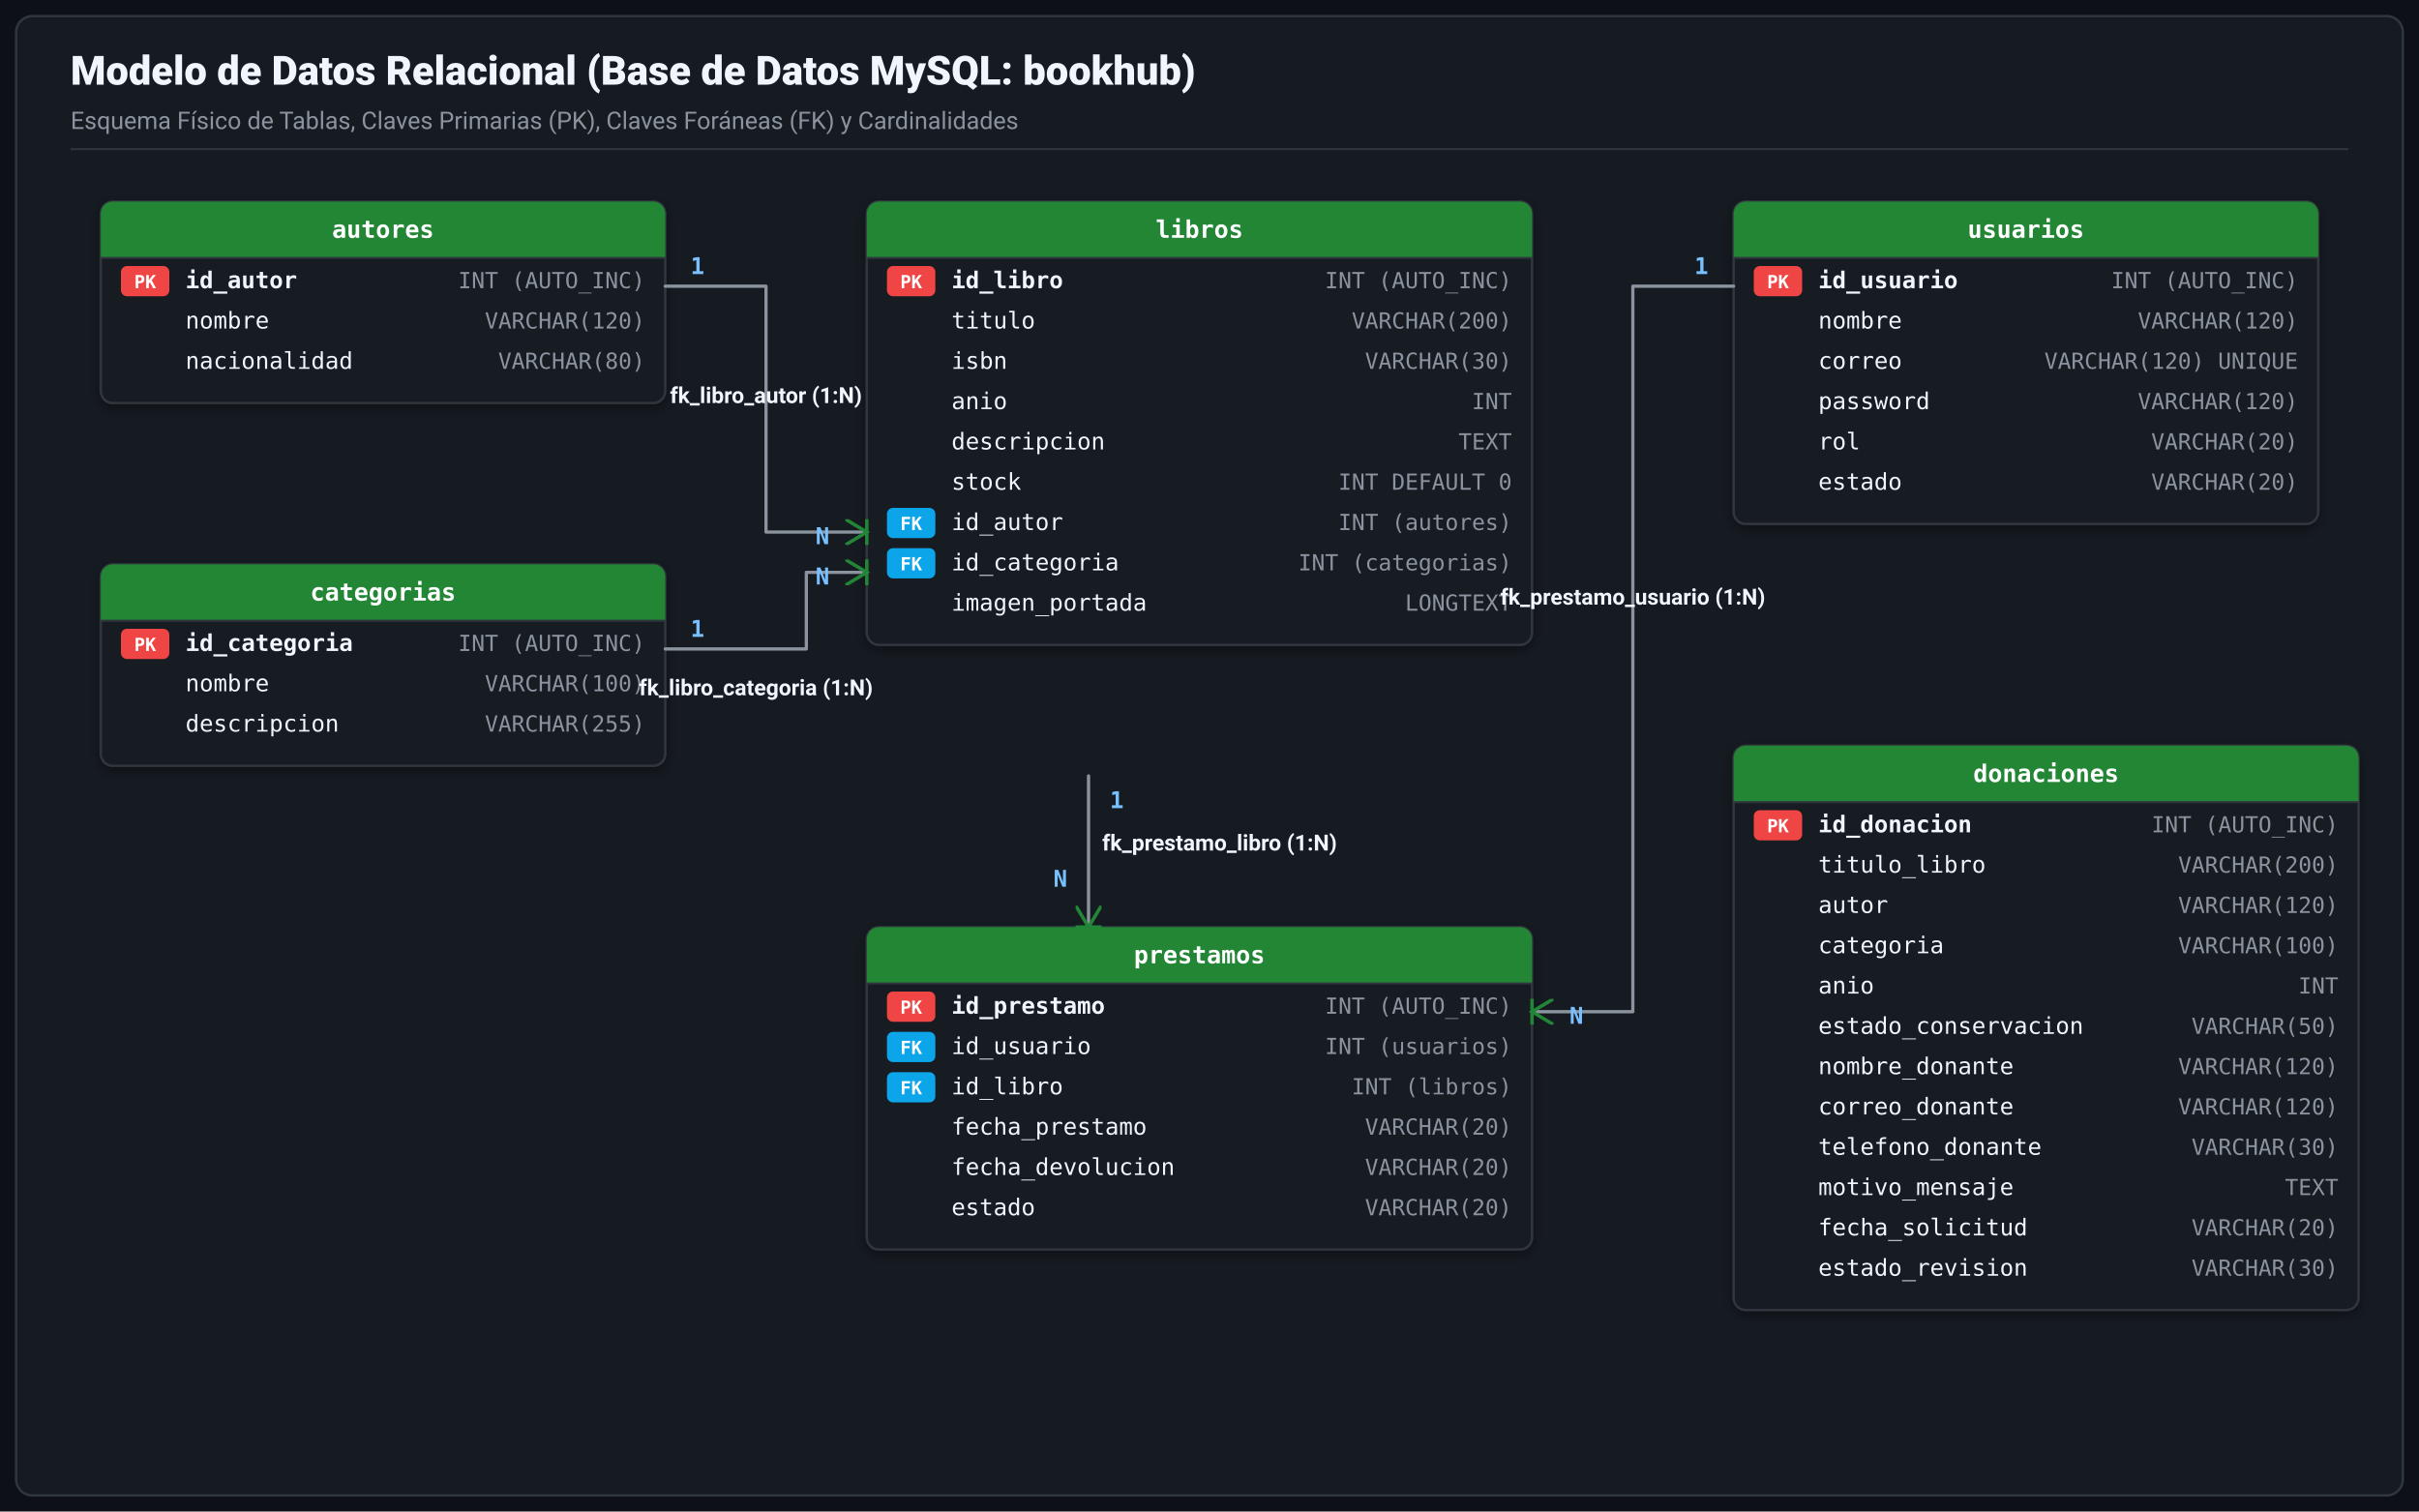
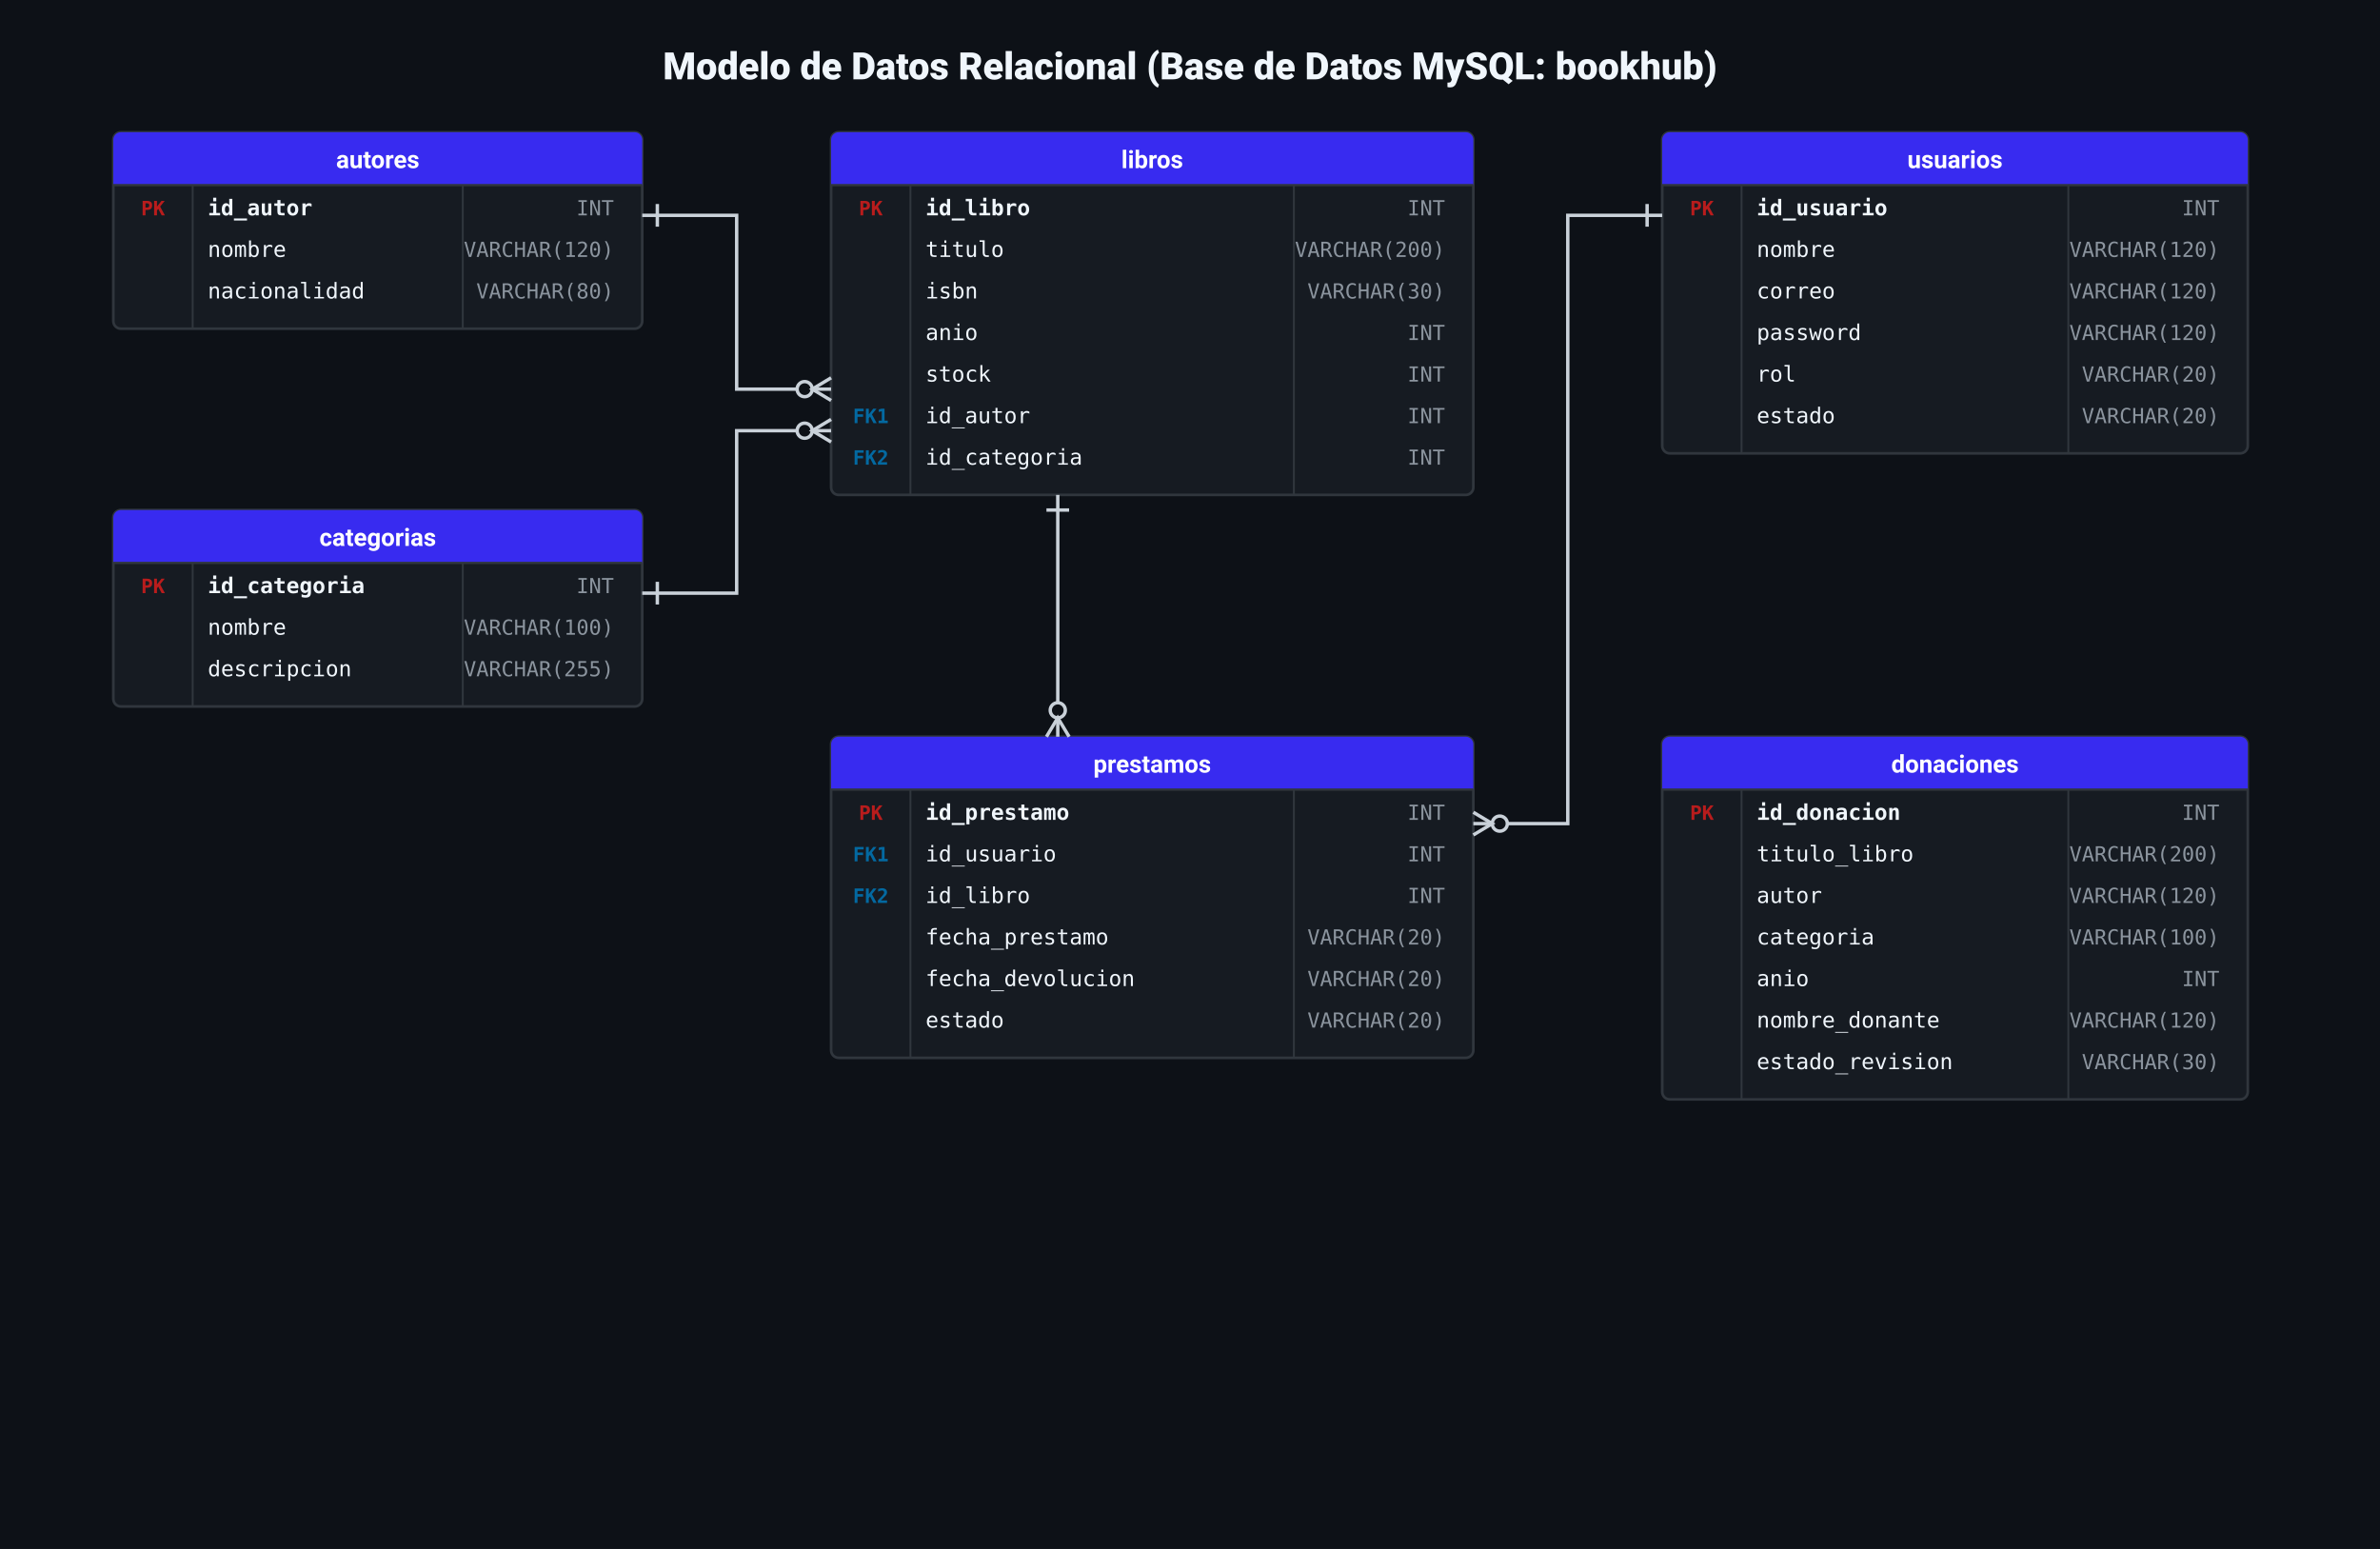
- <svg xmlns="http://www.w3.org/2000/svg" viewBox="0 0 1200 750" width="1200" height="750">
-   <defs>
-     <filter id="dropShadow" x="-5%" y="-5%" width="112%" height="115%">
-       <feDropShadow dx="0" dy="2" stdDeviation="3" flood-color="#000000" flood-opacity="0.4" />
-     </filter>
-     <marker id="crow" viewBox="0 0 12 12" refX="10" refY="6" markerWidth="8" markerHeight="8" orient="auto">
-       <path d="M 0 0 L 10 6 L 0 12 M 10 0 L 10 12" fill="none" stroke="#238636" stroke-width="1.6" />
-     </marker>
-   </defs>
-   <rect width="1200" height="750" fill="#0d1117" />
-   <rect x="8" y="8" width="1184" height="734" rx="8" fill="#161b22" stroke="#30363d" stroke-width="1.2" />
-   <text x="35" y="42" fill="#f0f6fc" font-size="20" font-weight="800" font-family="'Segoe UI', Roboto, sans-serif">Modelo de Datos Relacional (Base de Datos MySQL: bookhub)</text>
-   <text x="35" y="64" fill="#8b949e" font-size="12" font-family="'Segoe UI', Roboto, sans-serif">Esquema Físico de Tablas, Claves Primarias (PK), Claves Foráneas (FK) y Cardinalidades</text>
-   <line x1="35" y1="74" x2="1165" y2="74" stroke="#30363d" stroke-width="1" />
-   <g transform="translate(50, 100)" filter="url(#dropShadow)">
-     <rect width="280" height="100" rx="6" fill="#161b22" stroke="#30363d" stroke-width="1.2" />
-     <path d="M 0 6 C 0 2.7 2.7 0 6 0 L 274 0 C 277.3 0 280 2.7 280 6 L 280 28 L 0 28 Z" fill="#238636" />
-     <text x="140" y="18" fill="#ffffff" font-size="12" font-weight="700" font-family="'Consolas', monospace" text-anchor="middle">autores</text>
-     <line x1="0" y1="28" x2="280" y2="28" stroke="#30363d" stroke-width="1" />
-     <g transform="translate(10, 42)">
-       <g transform="translate(0, 0)">
-         <rect x="0" y="-10" width="24" height="15" rx="3" fill="#ef4444" />
-         <text x="12" y="1" fill="#ffffff" font-size="9" font-weight="800" font-family="'Consolas', monospace" text-anchor="middle">PK</text>
-         <text x="32" y="1" fill="#f0f6fc" font-size="11.5" font-weight="700" font-family="'Consolas', monospace">id_autor</text>
-         <text x="260" y="1" fill="#8b949e" font-size="11" font-family="'Consolas', monospace" text-anchor="end">INT (AUTO_INC)</text>
-       </g>
-       <g transform="translate(0, 20)">
-         <text x="32" y="1" fill="#f0f6fc" font-size="11.5" font-weight="500" font-family="'Consolas', monospace">nombre</text>
-         <text x="260" y="1" fill="#8b949e" font-size="11" font-family="'Consolas', monospace" text-anchor="end">VARCHAR(120)</text>
-       </g>
-       <g transform="translate(0, 40)">
-         <text x="32" y="1" fill="#f0f6fc" font-size="11.5" font-weight="500" font-family="'Consolas', monospace">nacionalidad</text>
-         <text x="260" y="1" fill="#8b949e" font-size="11" font-family="'Consolas', monospace" text-anchor="end">VARCHAR(80)</text>
-       </g>
+ <svg xmlns="http://www.w3.org/2000/svg" viewBox="0 0 1260 820" width="1260" height="820">
+   <rect width="1260" height="820" fill="#0d1117" />
+   <text x="630" y="42" fill="#f0f6fc" font-size="20" font-weight="800" font-family="'Segoe UI', Roboto, sans-serif" text-anchor="middle">Modelo de Datos Relacional (Base de Datos MySQL: bookhub)</text>
+   <g transform="translate(60, 70)">
+     <rect width="280" height="104" rx="4" fill="#161b22" stroke="#30363d" stroke-width="1.4" />
+     <path d="M 0 4 C 0 1.8 1.8 0 4 0 L 276 0 C 278.2 0 280 1.8 280 4 L 280 28 L 0 28 Z" fill="#382bf0" />
+     <text x="140" y="19" fill="#ffffff" font-size="13" font-weight="700" font-family="'Segoe UI', Roboto, sans-serif" text-anchor="middle">autores</text>
+     <line x1="0" y1="28" x2="280" y2="28" stroke="#30363d" stroke-width="1.2" />
+     <line x1="42" y1="28" x2="42" y2="104" stroke="#30363d" stroke-width="1" />
+     <line x1="185" y1="28" x2="185" y2="104" stroke="#30363d" stroke-width="1" />
+     <g transform="translate(0, 44)">
+       <text x="21" y="0" fill="#b91c1c" font-size="10.5" font-weight="700" font-family="'Consolas', monospace" text-anchor="middle">PK</text>
+       <text x="50" y="0" fill="#f0f6fc" font-size="11.5" font-weight="700" font-family="'Consolas', monospace">id_autor</text>
+       <text x="265" y="0" fill="#8b949e" font-size="11" font-family="'Consolas', monospace" text-anchor="end">INT</text>
+       <text x="21" y="22" fill="#8b949e" font-size="10.5" font-weight="700" font-family="'Consolas', monospace" text-anchor="middle" />
+       <text x="50" y="22" fill="#f0f6fc" font-size="11.5" font-weight="500" font-family="'Consolas', monospace">nombre</text>
+       <text x="265" y="22" fill="#8b949e" font-size="11" font-family="'Consolas', monospace" text-anchor="end">VARCHAR(120)</text>
+       <text x="21" y="44" fill="#8b949e" font-size="10.5" font-weight="700" font-family="'Consolas', monospace" text-anchor="middle" />
+       <text x="50" y="44" fill="#f0f6fc" font-size="11.5" font-weight="500" font-family="'Consolas', monospace">nacionalidad</text>
+       <text x="265" y="44" fill="#8b949e" font-size="11" font-family="'Consolas', monospace" text-anchor="end">VARCHAR(80)</text>
    </g>
  </g>
-   <g transform="translate(50, 280)" filter="url(#dropShadow)">
-     <rect width="280" height="100" rx="6" fill="#161b22" stroke="#30363d" stroke-width="1.2" />
-     <path d="M 0 6 C 0 2.7 2.7 0 6 0 L 274 0 C 277.3 0 280 2.7 280 6 L 280 28 L 0 28 Z" fill="#238636" />
-     <text x="140" y="18" fill="#ffffff" font-size="12" font-weight="700" font-family="'Consolas', monospace" text-anchor="middle">categorias</text>
-     <line x1="0" y1="28" x2="280" y2="28" stroke="#30363d" stroke-width="1" />
-     <g transform="translate(10, 42)">
-       <g transform="translate(0, 0)">
-         <rect x="0" y="-10" width="24" height="15" rx="3" fill="#ef4444" />
-         <text x="12" y="1" fill="#ffffff" font-size="9" font-weight="800" font-family="'Consolas', monospace" text-anchor="middle">PK</text>
-         <text x="32" y="1" fill="#f0f6fc" font-size="11.5" font-weight="700" font-family="'Consolas', monospace">id_categoria</text>
-         <text x="260" y="1" fill="#8b949e" font-size="11" font-family="'Consolas', monospace" text-anchor="end">INT (AUTO_INC)</text>
-       </g>
-       <g transform="translate(0, 20)">
-         <text x="32" y="1" fill="#f0f6fc" font-size="11.5" font-weight="500" font-family="'Consolas', monospace">nombre</text>
-         <text x="260" y="1" fill="#8b949e" font-size="11" font-family="'Consolas', monospace" text-anchor="end">VARCHAR(100)</text>
-       </g>
-       <g transform="translate(0, 40)">
-         <text x="32" y="1" fill="#f0f6fc" font-size="11.5" font-weight="500" font-family="'Consolas', monospace">descripcion</text>
-         <text x="260" y="1" fill="#8b949e" font-size="11" font-family="'Consolas', monospace" text-anchor="end">VARCHAR(255)</text>
-       </g>
+   <g transform="translate(440, 70)">
+     <rect width="340" height="192" rx="4" fill="#161b22" stroke="#30363d" stroke-width="1.4" />
+     <path d="M 0 4 C 0 1.8 1.8 0 4 0 L 336 0 C 338.2 0 340 1.8 340 4 L 340 28 L 0 28 Z" fill="#382bf0" />
+     <text x="170" y="19" fill="#ffffff" font-size="13" font-weight="700" font-family="'Segoe UI', Roboto, sans-serif" text-anchor="middle">libros</text>
+     <line x1="0" y1="28" x2="340" y2="28" stroke="#30363d" stroke-width="1.2" />
+     <line x1="42" y1="28" x2="42" y2="192" stroke="#30363d" stroke-width="1" />
+     <line x1="245" y1="28" x2="245" y2="192" stroke="#30363d" stroke-width="1" />
+     <g transform="translate(0, 44)">
+       <text x="21" y="0" fill="#b91c1c" font-size="10.5" font-weight="700" font-family="'Consolas', monospace" text-anchor="middle">PK</text>
+       <text x="50" y="0" fill="#f0f6fc" font-size="11.5" font-weight="700" font-family="'Consolas', monospace">id_libro</text>
+       <text x="325" y="0" fill="#8b949e" font-size="11" font-family="'Consolas', monospace" text-anchor="end">INT</text>
+       <text x="21" y="22" fill="#8b949e" font-size="10.5" font-weight="700" font-family="'Consolas', monospace" text-anchor="middle" />
+       <text x="50" y="22" fill="#f0f6fc" font-size="11.5" font-weight="500" font-family="'Consolas', monospace">titulo</text>
+       <text x="325" y="22" fill="#8b949e" font-size="11" font-family="'Consolas', monospace" text-anchor="end">VARCHAR(200)</text>
+       <text x="21" y="44" fill="#8b949e" font-size="10.5" font-weight="700" font-family="'Consolas', monospace" text-anchor="middle" />
+       <text x="50" y="44" fill="#f0f6fc" font-size="11.5" font-weight="500" font-family="'Consolas', monospace">isbn</text>
+       <text x="325" y="44" fill="#8b949e" font-size="11" font-family="'Consolas', monospace" text-anchor="end">VARCHAR(30)</text>
+       <text x="21" y="66" fill="#8b949e" font-size="10.5" font-weight="700" font-family="'Consolas', monospace" text-anchor="middle" />
+       <text x="50" y="66" fill="#f0f6fc" font-size="11.5" font-weight="500" font-family="'Consolas', monospace">anio</text>
+       <text x="325" y="66" fill="#8b949e" font-size="11" font-family="'Consolas', monospace" text-anchor="end">INT</text>
+       <text x="21" y="88" fill="#8b949e" font-size="10.5" font-weight="700" font-family="'Consolas', monospace" text-anchor="middle" />
+       <text x="50" y="88" fill="#f0f6fc" font-size="11.5" font-weight="500" font-family="'Consolas', monospace">stock</text>
+       <text x="325" y="88" fill="#8b949e" font-size="11" font-family="'Consolas', monospace" text-anchor="end">INT</text>
+       <text x="21" y="110" fill="#0369a1" font-size="10.5" font-weight="700" font-family="'Consolas', monospace" text-anchor="middle">FK1</text>
+       <text x="50" y="110" fill="#f0f6fc" font-size="11.5" font-weight="500" font-family="'Consolas', monospace">id_autor</text>
+       <text x="325" y="110" fill="#8b949e" font-size="11" font-family="'Consolas', monospace" text-anchor="end">INT</text>
+       <text x="21" y="132" fill="#0369a1" font-size="10.5" font-weight="700" font-family="'Consolas', monospace" text-anchor="middle">FK2</text>
+       <text x="50" y="132" fill="#f0f6fc" font-size="11.5" font-weight="500" font-family="'Consolas', monospace">id_categoria</text>
+       <text x="325" y="132" fill="#8b949e" font-size="11" font-family="'Consolas', monospace" text-anchor="end">INT</text>
    </g>
  </g>
-   <g transform="translate(430, 100)" filter="url(#dropShadow)">
-     <rect width="330" height="220" rx="6" fill="#161b22" stroke="#30363d" stroke-width="1.2" />
-     <path d="M 0 6 C 0 2.7 2.7 0 6 0 L 324 0 C 327.3 0 330 2.7 330 6 L 330 28 L 0 28 Z" fill="#238636" />
-     <text x="165" y="18" fill="#ffffff" font-size="12" font-weight="700" font-family="'Consolas', monospace" text-anchor="middle">libros</text>
-     <line x1="0" y1="28" x2="330" y2="28" stroke="#30363d" stroke-width="1" />
-     <g transform="translate(10, 42)">
-       <g transform="translate(0, 0)">
-         <rect x="0" y="-10" width="24" height="15" rx="3" fill="#ef4444" />
-         <text x="12" y="1" fill="#ffffff" font-size="9" font-weight="800" font-family="'Consolas', monospace" text-anchor="middle">PK</text>
-         <text x="32" y="1" fill="#f0f6fc" font-size="11.5" font-weight="700" font-family="'Consolas', monospace">id_libro</text>
-         <text x="310" y="1" fill="#8b949e" font-size="11" font-family="'Consolas', monospace" text-anchor="end">INT (AUTO_INC)</text>
-       </g>
-       <g transform="translate(0, 20)">
-         <text x="32" y="1" fill="#f0f6fc" font-size="11.5" font-weight="500" font-family="'Consolas', monospace">titulo</text>
-         <text x="310" y="1" fill="#8b949e" font-size="11" font-family="'Consolas', monospace" text-anchor="end">VARCHAR(200)</text>
-       </g>
-       <g transform="translate(0, 40)">
-         <text x="32" y="1" fill="#f0f6fc" font-size="11.5" font-weight="500" font-family="'Consolas', monospace">isbn</text>
-         <text x="310" y="1" fill="#8b949e" font-size="11" font-family="'Consolas', monospace" text-anchor="end">VARCHAR(30)</text>
-       </g>
-       <g transform="translate(0, 60)">
-         <text x="32" y="1" fill="#f0f6fc" font-size="11.5" font-weight="500" font-family="'Consolas', monospace">anio</text>
-         <text x="310" y="1" fill="#8b949e" font-size="11" font-family="'Consolas', monospace" text-anchor="end">INT</text>
-       </g>
-       <g transform="translate(0, 80)">
-         <text x="32" y="1" fill="#f0f6fc" font-size="11.5" font-weight="500" font-family="'Consolas', monospace">descripcion</text>
-         <text x="310" y="1" fill="#8b949e" font-size="11" font-family="'Consolas', monospace" text-anchor="end">TEXT</text>
-       </g>
-       <g transform="translate(0, 100)">
-         <text x="32" y="1" fill="#f0f6fc" font-size="11.5" font-weight="500" font-family="'Consolas', monospace">stock</text>
-         <text x="310" y="1" fill="#8b949e" font-size="11" font-family="'Consolas', monospace" text-anchor="end">INT DEFAULT 0</text>
-       </g>
-       <g transform="translate(0, 120)">
-         <rect x="0" y="-10" width="24" height="15" rx="3" fill="#0ea5e9" />
-         <text x="12" y="1" fill="#ffffff" font-size="9" font-weight="800" font-family="'Consolas', monospace" text-anchor="middle">FK</text>
-         <text x="32" y="1" fill="#f0f6fc" font-size="11.5" font-weight="500" font-family="'Consolas', monospace">id_autor</text>
-         <text x="310" y="1" fill="#8b949e" font-size="11" font-family="'Consolas', monospace" text-anchor="end">INT (autores)</text>
-       </g>
-       <g transform="translate(0, 140)">
-         <rect x="0" y="-10" width="24" height="15" rx="3" fill="#0ea5e9" />
-         <text x="12" y="1" fill="#ffffff" font-size="9" font-weight="800" font-family="'Consolas', monospace" text-anchor="middle">FK</text>
-         <text x="32" y="1" fill="#f0f6fc" font-size="11.5" font-weight="500" font-family="'Consolas', monospace">id_categoria</text>
-         <text x="310" y="1" fill="#8b949e" font-size="11" font-family="'Consolas', monospace" text-anchor="end">INT (categorias)</text>
-       </g>
-       <g transform="translate(0, 160)">
-         <text x="32" y="1" fill="#f0f6fc" font-size="11.5" font-weight="500" font-family="'Consolas', monospace">imagen_portada</text>
-         <text x="310" y="1" fill="#8b949e" font-size="11" font-family="'Consolas', monospace" text-anchor="end">LONGTEXT</text>
-       </g>
+   <g transform="translate(60, 270)">
+     <rect width="280" height="104" rx="4" fill="#161b22" stroke="#30363d" stroke-width="1.4" />
+     <path d="M 0 4 C 0 1.8 1.8 0 4 0 L 276 0 C 278.2 0 280 1.8 280 4 L 280 28 L 0 28 Z" fill="#382bf0" />
+     <text x="140" y="19" fill="#ffffff" font-size="13" font-weight="700" font-family="'Segoe UI', Roboto, sans-serif" text-anchor="middle">categorias</text>
+     <line x1="0" y1="28" x2="280" y2="28" stroke="#30363d" stroke-width="1.2" />
+     <line x1="42" y1="28" x2="42" y2="104" stroke="#30363d" stroke-width="1" />
+     <line x1="185" y1="28" x2="185" y2="104" stroke="#30363d" stroke-width="1" />
+     <g transform="translate(0, 44)">
+       <text x="21" y="0" fill="#b91c1c" font-size="10.5" font-weight="700" font-family="'Consolas', monospace" text-anchor="middle">PK</text>
+       <text x="50" y="0" fill="#f0f6fc" font-size="11.5" font-weight="700" font-family="'Consolas', monospace">id_categoria</text>
+       <text x="265" y="0" fill="#8b949e" font-size="11" font-family="'Consolas', monospace" text-anchor="end">INT</text>
+       <text x="21" y="22" fill="#8b949e" font-size="10.5" font-weight="700" font-family="'Consolas', monospace" text-anchor="middle" />
+       <text x="50" y="22" fill="#f0f6fc" font-size="11.5" font-weight="500" font-family="'Consolas', monospace">nombre</text>
+       <text x="265" y="22" fill="#8b949e" font-size="11" font-family="'Consolas', monospace" text-anchor="end">VARCHAR(100)</text>
+       <text x="21" y="44" fill="#8b949e" font-size="10.5" font-weight="700" font-family="'Consolas', monospace" text-anchor="middle" />
+       <text x="50" y="44" fill="#f0f6fc" font-size="11.5" font-weight="500" font-family="'Consolas', monospace">descripcion</text>
+       <text x="265" y="44" fill="#8b949e" font-size="11" font-family="'Consolas', monospace" text-anchor="end">VARCHAR(255)</text>
    </g>
  </g>
-   <g transform="translate(430, 460)" filter="url(#dropShadow)">
-     <rect width="330" height="160" rx="6" fill="#161b22" stroke="#30363d" stroke-width="1.2" />
-     <path d="M 0 6 C 0 2.7 2.7 0 6 0 L 324 0 C 327.3 0 330 2.7 330 6 L 330 28 L 0 28 Z" fill="#238636" />
-     <text x="165" y="18" fill="#ffffff" font-size="12" font-weight="700" font-family="'Consolas', monospace" text-anchor="middle">prestamos</text>
-     <line x1="0" y1="28" x2="330" y2="28" stroke="#30363d" stroke-width="1" />
-     <g transform="translate(10, 42)">
-       <g transform="translate(0, 0)">
-         <rect x="0" y="-10" width="24" height="15" rx="3" fill="#ef4444" />
-         <text x="12" y="1" fill="#ffffff" font-size="9" font-weight="800" font-family="'Consolas', monospace" text-anchor="middle">PK</text>
-         <text x="32" y="1" fill="#f0f6fc" font-size="11.5" font-weight="700" font-family="'Consolas', monospace">id_prestamo</text>
-         <text x="310" y="1" fill="#8b949e" font-size="11" font-family="'Consolas', monospace" text-anchor="end">INT (AUTO_INC)</text>
-       </g>
-       <g transform="translate(0, 20)">
-         <rect x="0" y="-10" width="24" height="15" rx="3" fill="#0ea5e9" />
-         <text x="12" y="1" fill="#ffffff" font-size="9" font-weight="800" font-family="'Consolas', monospace" text-anchor="middle">FK</text>
-         <text x="32" y="1" fill="#f0f6fc" font-size="11.5" font-weight="500" font-family="'Consolas', monospace">id_usuario</text>
-         <text x="310" y="1" fill="#8b949e" font-size="11" font-family="'Consolas', monospace" text-anchor="end">INT (usuarios)</text>
-       </g>
-       <g transform="translate(0, 40)">
-         <rect x="0" y="-10" width="24" height="15" rx="3" fill="#0ea5e9" />
-         <text x="12" y="1" fill="#ffffff" font-size="9" font-weight="800" font-family="'Consolas', monospace" text-anchor="middle">FK</text>
-         <text x="32" y="1" fill="#f0f6fc" font-size="11.5" font-weight="500" font-family="'Consolas', monospace">id_libro</text>
-         <text x="310" y="1" fill="#8b949e" font-size="11" font-family="'Consolas', monospace" text-anchor="end">INT (libros)</text>
-       </g>
-       <g transform="translate(0, 60)">
-         <text x="32" y="1" fill="#f0f6fc" font-size="11.5" font-weight="500" font-family="'Consolas', monospace">fecha_prestamo</text>
-         <text x="310" y="1" fill="#8b949e" font-size="11" font-family="'Consolas', monospace" text-anchor="end">VARCHAR(20)</text>
-       </g>
-       <g transform="translate(0, 80)">
-         <text x="32" y="1" fill="#f0f6fc" font-size="11.5" font-weight="500" font-family="'Consolas', monospace">fecha_devolucion</text>
-         <text x="310" y="1" fill="#8b949e" font-size="11" font-family="'Consolas', monospace" text-anchor="end">VARCHAR(20)</text>
-       </g>
-       <g transform="translate(0, 100)">
-         <text x="32" y="1" fill="#f0f6fc" font-size="11.5" font-weight="500" font-family="'Consolas', monospace">estado</text>
-         <text x="310" y="1" fill="#8b949e" font-size="11" font-family="'Consolas', monospace" text-anchor="end">VARCHAR(20)</text>
-       </g>
+   <g transform="translate(440, 390)">
+     <rect width="340" height="170" rx="4" fill="#161b22" stroke="#30363d" stroke-width="1.4" />
+     <path d="M 0 4 C 0 1.8 1.8 0 4 0 L 336 0 C 338.2 0 340 1.8 340 4 L 340 28 L 0 28 Z" fill="#382bf0" />
+     <text x="170" y="19" fill="#ffffff" font-size="13" font-weight="700" font-family="'Segoe UI', Roboto, sans-serif" text-anchor="middle">prestamos</text>
+     <line x1="0" y1="28" x2="340" y2="28" stroke="#30363d" stroke-width="1.2" />
+     <line x1="42" y1="28" x2="42" y2="170" stroke="#30363d" stroke-width="1" />
+     <line x1="245" y1="28" x2="245" y2="170" stroke="#30363d" stroke-width="1" />
+     <g transform="translate(0, 44)">
+       <text x="21" y="0" fill="#b91c1c" font-size="10.5" font-weight="700" font-family="'Consolas', monospace" text-anchor="middle">PK</text>
+       <text x="50" y="0" fill="#f0f6fc" font-size="11.5" font-weight="700" font-family="'Consolas', monospace">id_prestamo</text>
+       <text x="325" y="0" fill="#8b949e" font-size="11" font-family="'Consolas', monospace" text-anchor="end">INT</text>
+       <text x="21" y="22" fill="#0369a1" font-size="10.5" font-weight="700" font-family="'Consolas', monospace" text-anchor="middle">FK1</text>
+       <text x="50" y="22" fill="#f0f6fc" font-size="11.5" font-weight="500" font-family="'Consolas', monospace">id_usuario</text>
+       <text x="325" y="22" fill="#8b949e" font-size="11" font-family="'Consolas', monospace" text-anchor="end">INT</text>
+       <text x="21" y="44" fill="#0369a1" font-size="10.5" font-weight="700" font-family="'Consolas', monospace" text-anchor="middle">FK2</text>
+       <text x="50" y="44" fill="#f0f6fc" font-size="11.5" font-weight="500" font-family="'Consolas', monospace">id_libro</text>
+       <text x="325" y="44" fill="#8b949e" font-size="11" font-family="'Consolas', monospace" text-anchor="end">INT</text>
+       <text x="21" y="66" fill="#8b949e" font-size="10.5" font-weight="700" font-family="'Consolas', monospace" text-anchor="middle" />
+       <text x="50" y="66" fill="#f0f6fc" font-size="11.5" font-weight="500" font-family="'Consolas', monospace">fecha_prestamo</text>
+       <text x="325" y="66" fill="#8b949e" font-size="11" font-family="'Consolas', monospace" text-anchor="end">VARCHAR(20)</text>
+       <text x="21" y="88" fill="#8b949e" font-size="10.5" font-weight="700" font-family="'Consolas', monospace" text-anchor="middle" />
+       <text x="50" y="88" fill="#f0f6fc" font-size="11.5" font-weight="500" font-family="'Consolas', monospace">fecha_devolucion</text>
+       <text x="325" y="88" fill="#8b949e" font-size="11" font-family="'Consolas', monospace" text-anchor="end">VARCHAR(20)</text>
+       <text x="21" y="110" fill="#8b949e" font-size="10.5" font-weight="700" font-family="'Consolas', monospace" text-anchor="middle" />
+       <text x="50" y="110" fill="#f0f6fc" font-size="11.5" font-weight="500" font-family="'Consolas', monospace">estado</text>
+       <text x="325" y="110" fill="#8b949e" font-size="11" font-family="'Consolas', monospace" text-anchor="end">VARCHAR(20)</text>
    </g>
  </g>
-   <g transform="translate(860, 100)" filter="url(#dropShadow)">
-     <rect width="290" height="160" rx="6" fill="#161b22" stroke="#30363d" stroke-width="1.2" />
-     <path d="M 0 6 C 0 2.7 2.7 0 6 0 L 284 0 C 287.3 0 290 2.7 290 6 L 290 28 L 0 28 Z" fill="#238636" />
-     <text x="145" y="18" fill="#ffffff" font-size="12" font-weight="700" font-family="'Consolas', monospace" text-anchor="middle">usuarios</text>
-     <line x1="0" y1="28" x2="290" y2="28" stroke="#30363d" stroke-width="1" />
-     <g transform="translate(10, 42)">
-       <g transform="translate(0, 0)">
-         <rect x="0" y="-10" width="24" height="15" rx="3" fill="#ef4444" />
-         <text x="12" y="1" fill="#ffffff" font-size="9" font-weight="800" font-family="'Consolas', monospace" text-anchor="middle">PK</text>
-         <text x="32" y="1" fill="#f0f6fc" font-size="11.5" font-weight="700" font-family="'Consolas', monospace">id_usuario</text>
-         <text x="270" y="1" fill="#8b949e" font-size="11" font-family="'Consolas', monospace" text-anchor="end">INT (AUTO_INC)</text>
-       </g>
-       <g transform="translate(0, 20)">
-         <text x="32" y="1" fill="#f0f6fc" font-size="11.5" font-weight="500" font-family="'Consolas', monospace">nombre</text>
-         <text x="270" y="1" fill="#8b949e" font-size="11" font-family="'Consolas', monospace" text-anchor="end">VARCHAR(120)</text>
-       </g>
-       <g transform="translate(0, 40)">
-         <text x="32" y="1" fill="#f0f6fc" font-size="11.5" font-weight="500" font-family="'Consolas', monospace">correo</text>
-         <text x="270" y="1" fill="#8b949e" font-size="11" font-family="'Consolas', monospace" text-anchor="end">VARCHAR(120) UNIQUE</text>
-       </g>
-       <g transform="translate(0, 60)">
-         <text x="32" y="1" fill="#f0f6fc" font-size="11.5" font-weight="500" font-family="'Consolas', monospace">password</text>
-         <text x="270" y="1" fill="#8b949e" font-size="11" font-family="'Consolas', monospace" text-anchor="end">VARCHAR(120)</text>
-       </g>
-       <g transform="translate(0, 80)">
-         <text x="32" y="1" fill="#f0f6fc" font-size="11.5" font-weight="500" font-family="'Consolas', monospace">rol</text>
-         <text x="270" y="1" fill="#8b949e" font-size="11" font-family="'Consolas', monospace" text-anchor="end">VARCHAR(20)</text>
-       </g>
-       <g transform="translate(0, 100)">
-         <text x="32" y="1" fill="#f0f6fc" font-size="11.5" font-weight="500" font-family="'Consolas', monospace">estado</text>
-         <text x="270" y="1" fill="#8b949e" font-size="11" font-family="'Consolas', monospace" text-anchor="end">VARCHAR(20)</text>
-       </g>
+   <g transform="translate(880, 70)">
+     <rect width="310" height="170" rx="4" fill="#161b22" stroke="#30363d" stroke-width="1.4" />
+     <path d="M 0 4 C 0 1.8 1.8 0 4 0 L 306 0 C 308.2 0 310 1.8 310 4 L 310 28 L 0 28 Z" fill="#382bf0" />
+     <text x="155" y="19" fill="#ffffff" font-size="13" font-weight="700" font-family="'Segoe UI', Roboto, sans-serif" text-anchor="middle">usuarios</text>
+     <line x1="0" y1="28" x2="310" y2="28" stroke="#30363d" stroke-width="1.2" />
+     <line x1="42" y1="28" x2="42" y2="170" stroke="#30363d" stroke-width="1" />
+     <line x1="215" y1="28" x2="215" y2="170" stroke="#30363d" stroke-width="1" />
+     <g transform="translate(0, 44)">
+       <text x="21" y="0" fill="#b91c1c" font-size="10.5" font-weight="700" font-family="'Consolas', monospace" text-anchor="middle">PK</text>
+       <text x="50" y="0" fill="#f0f6fc" font-size="11.5" font-weight="700" font-family="'Consolas', monospace">id_usuario</text>
+       <text x="295" y="0" fill="#8b949e" font-size="11" font-family="'Consolas', monospace" text-anchor="end">INT</text>
+       <text x="21" y="22" fill="#8b949e" font-size="10.5" font-weight="700" font-family="'Consolas', monospace" text-anchor="middle" />
+       <text x="50" y="22" fill="#f0f6fc" font-size="11.5" font-weight="500" font-family="'Consolas', monospace">nombre</text>
+       <text x="295" y="22" fill="#8b949e" font-size="11" font-family="'Consolas', monospace" text-anchor="end">VARCHAR(120)</text>
+       <text x="21" y="44" fill="#8b949e" font-size="10.5" font-weight="700" font-family="'Consolas', monospace" text-anchor="middle" />
+       <text x="50" y="44" fill="#f0f6fc" font-size="11.5" font-weight="500" font-family="'Consolas', monospace">correo</text>
+       <text x="295" y="44" fill="#8b949e" font-size="11" font-family="'Consolas', monospace" text-anchor="end">VARCHAR(120)</text>
+       <text x="21" y="66" fill="#8b949e" font-size="10.5" font-weight="700" font-family="'Consolas', monospace" text-anchor="middle" />
+       <text x="50" y="66" fill="#f0f6fc" font-size="11.5" font-weight="500" font-family="'Consolas', monospace">password</text>
+       <text x="295" y="66" fill="#8b949e" font-size="11" font-family="'Consolas', monospace" text-anchor="end">VARCHAR(120)</text>
+       <text x="21" y="88" fill="#8b949e" font-size="10.5" font-weight="700" font-family="'Consolas', monospace" text-anchor="middle" />
+       <text x="50" y="88" fill="#f0f6fc" font-size="11.5" font-weight="500" font-family="'Consolas', monospace">rol</text>
+       <text x="295" y="88" fill="#8b949e" font-size="11" font-family="'Consolas', monospace" text-anchor="end">VARCHAR(20)</text>
+       <text x="21" y="110" fill="#8b949e" font-size="10.5" font-weight="700" font-family="'Consolas', monospace" text-anchor="middle" />
+       <text x="50" y="110" fill="#f0f6fc" font-size="11.5" font-weight="500" font-family="'Consolas', monospace">estado</text>
+       <text x="295" y="110" fill="#8b949e" font-size="11" font-family="'Consolas', monospace" text-anchor="end">VARCHAR(20)</text>
    </g>
  </g>
-   <g transform="translate(860, 370)" filter="url(#dropShadow)">
-     <rect width="310" height="280" rx="6" fill="#161b22" stroke="#30363d" stroke-width="1.2" />
-     <path d="M 0 6 C 0 2.7 2.7 0 6 0 L 304 0 C 307.3 0 310 2.7 310 6 L 310 28 L 0 28 Z" fill="#238636" />
-     <text x="155" y="18" fill="#ffffff" font-size="12" font-weight="700" font-family="'Consolas', monospace" text-anchor="middle">donaciones</text>
-     <line x1="0" y1="28" x2="310" y2="28" stroke="#30363d" stroke-width="1" />
-     <g transform="translate(10, 42)">
-       <g transform="translate(0, 0)">
-         <rect x="0" y="-10" width="24" height="15" rx="3" fill="#ef4444" />
-         <text x="12" y="1" fill="#ffffff" font-size="9" font-weight="800" font-family="'Consolas', monospace" text-anchor="middle">PK</text>
-         <text x="32" y="1" fill="#f0f6fc" font-size="11.5" font-weight="700" font-family="'Consolas', monospace">id_donacion</text>
-         <text x="290" y="1" fill="#8b949e" font-size="11" font-family="'Consolas', monospace" text-anchor="end">INT (AUTO_INC)</text>
-       </g>
-       <g transform="translate(0, 20)">
-         <text x="32" y="1" fill="#f0f6fc" font-size="11.5" font-weight="500" font-family="'Consolas', monospace">titulo_libro</text>
-         <text x="290" y="1" fill="#8b949e" font-size="11" font-family="'Consolas', monospace" text-anchor="end">VARCHAR(200)</text>
-       </g>
-       <g transform="translate(0, 40)">
-         <text x="32" y="1" fill="#f0f6fc" font-size="11.5" font-weight="500" font-family="'Consolas', monospace">autor</text>
-         <text x="290" y="1" fill="#8b949e" font-size="11" font-family="'Consolas', monospace" text-anchor="end">VARCHAR(120)</text>
-       </g>
-       <g transform="translate(0, 60)">
-         <text x="32" y="1" fill="#f0f6fc" font-size="11.5" font-weight="500" font-family="'Consolas', monospace">categoria</text>
-         <text x="290" y="1" fill="#8b949e" font-size="11" font-family="'Consolas', monospace" text-anchor="end">VARCHAR(100)</text>
-       </g>
-       <g transform="translate(0, 80)">
-         <text x="32" y="1" fill="#f0f6fc" font-size="11.5" font-weight="500" font-family="'Consolas', monospace">anio</text>
-         <text x="290" y="1" fill="#8b949e" font-size="11" font-family="'Consolas', monospace" text-anchor="end">INT</text>
-       </g>
-       <g transform="translate(0, 100)">
-         <text x="32" y="1" fill="#f0f6fc" font-size="11.5" font-weight="500" font-family="'Consolas', monospace">estado_conservacion</text>
-         <text x="290" y="1" fill="#8b949e" font-size="11" font-family="'Consolas', monospace" text-anchor="end">VARCHAR(50)</text>
-       </g>
-       <g transform="translate(0, 120)">
-         <text x="32" y="1" fill="#f0f6fc" font-size="11.5" font-weight="500" font-family="'Consolas', monospace">nombre_donante</text>
-         <text x="290" y="1" fill="#8b949e" font-size="11" font-family="'Consolas', monospace" text-anchor="end">VARCHAR(120)</text>
-       </g>
-       <g transform="translate(0, 140)">
-         <text x="32" y="1" fill="#f0f6fc" font-size="11.5" font-weight="500" font-family="'Consolas', monospace">correo_donante</text>
-         <text x="290" y="1" fill="#8b949e" font-size="11" font-family="'Consolas', monospace" text-anchor="end">VARCHAR(120)</text>
-       </g>
-       <g transform="translate(0, 160)">
-         <text x="32" y="1" fill="#f0f6fc" font-size="11.5" font-weight="500" font-family="'Consolas', monospace">telefono_donante</text>
-         <text x="290" y="1" fill="#8b949e" font-size="11" font-family="'Consolas', monospace" text-anchor="end">VARCHAR(30)</text>
-       </g>
-       <g transform="translate(0, 180)">
-         <text x="32" y="1" fill="#f0f6fc" font-size="11.5" font-weight="500" font-family="'Consolas', monospace">motivo_mensaje</text>
-         <text x="290" y="1" fill="#8b949e" font-size="11" font-family="'Consolas', monospace" text-anchor="end">TEXT</text>
-       </g>
-       <g transform="translate(0, 200)">
-         <text x="32" y="1" fill="#f0f6fc" font-size="11.5" font-weight="500" font-family="'Consolas', monospace">fecha_solicitud</text>
-         <text x="290" y="1" fill="#8b949e" font-size="11" font-family="'Consolas', monospace" text-anchor="end">VARCHAR(20)</text>
-       </g>
-       <g transform="translate(0, 220)">
-         <text x="32" y="1" fill="#f0f6fc" font-size="11.5" font-weight="500" font-family="'Consolas', monospace">estado_revision</text>
-         <text x="290" y="1" fill="#8b949e" font-size="11" font-family="'Consolas', monospace" text-anchor="end">VARCHAR(30)</text>
-       </g>
+   <g transform="translate(880, 390)">
+     <rect width="310" height="192" rx="4" fill="#161b22" stroke="#30363d" stroke-width="1.4" />
+     <path d="M 0 4 C 0 1.8 1.8 0 4 0 L 306 0 C 308.2 0 310 1.8 310 4 L 310 28 L 0 28 Z" fill="#382bf0" />
+     <text x="155" y="19" fill="#ffffff" font-size="13" font-weight="700" font-family="'Segoe UI', Roboto, sans-serif" text-anchor="middle">donaciones</text>
+     <line x1="0" y1="28" x2="310" y2="28" stroke="#30363d" stroke-width="1.2" />
+     <line x1="42" y1="28" x2="42" y2="192" stroke="#30363d" stroke-width="1" />
+     <line x1="215" y1="28" x2="215" y2="192" stroke="#30363d" stroke-width="1" />
+     <g transform="translate(0, 44)">
+       <text x="21" y="0" fill="#b91c1c" font-size="10.5" font-weight="700" font-family="'Consolas', monospace" text-anchor="middle">PK</text>
+       <text x="50" y="0" fill="#f0f6fc" font-size="11.5" font-weight="700" font-family="'Consolas', monospace">id_donacion</text>
+       <text x="295" y="0" fill="#8b949e" font-size="11" font-family="'Consolas', monospace" text-anchor="end">INT</text>
+       <text x="21" y="22" fill="#8b949e" font-size="10.5" font-weight="700" font-family="'Consolas', monospace" text-anchor="middle" />
+       <text x="50" y="22" fill="#f0f6fc" font-size="11.5" font-weight="500" font-family="'Consolas', monospace">titulo_libro</text>
+       <text x="295" y="22" fill="#8b949e" font-size="11" font-family="'Consolas', monospace" text-anchor="end">VARCHAR(200)</text>
+       <text x="21" y="44" fill="#8b949e" font-size="10.5" font-weight="700" font-family="'Consolas', monospace" text-anchor="middle" />
+       <text x="50" y="44" fill="#f0f6fc" font-size="11.5" font-weight="500" font-family="'Consolas', monospace">autor</text>
+       <text x="295" y="44" fill="#8b949e" font-size="11" font-family="'Consolas', monospace" text-anchor="end">VARCHAR(120)</text>
+       <text x="21" y="66" fill="#8b949e" font-size="10.5" font-weight="700" font-family="'Consolas', monospace" text-anchor="middle" />
+       <text x="50" y="66" fill="#f0f6fc" font-size="11.5" font-weight="500" font-family="'Consolas', monospace">categoria</text>
+       <text x="295" y="66" fill="#8b949e" font-size="11" font-family="'Consolas', monospace" text-anchor="end">VARCHAR(100)</text>
+       <text x="21" y="88" fill="#8b949e" font-size="10.5" font-weight="700" font-family="'Consolas', monospace" text-anchor="middle" />
+       <text x="50" y="88" fill="#f0f6fc" font-size="11.5" font-weight="500" font-family="'Consolas', monospace">anio</text>
+       <text x="295" y="88" fill="#8b949e" font-size="11" font-family="'Consolas', monospace" text-anchor="end">INT</text>
+       <text x="21" y="110" fill="#8b949e" font-size="10.5" font-weight="700" font-family="'Consolas', monospace" text-anchor="middle" />
+       <text x="50" y="110" fill="#f0f6fc" font-size="11.5" font-weight="500" font-family="'Consolas', monospace">nombre_donante</text>
+       <text x="295" y="110" fill="#8b949e" font-size="11" font-family="'Consolas', monospace" text-anchor="end">VARCHAR(120)</text>
+       <text x="21" y="132" fill="#8b949e" font-size="10.5" font-weight="700" font-family="'Consolas', monospace" text-anchor="middle" />
+       <text x="50" y="132" fill="#f0f6fc" font-size="11.5" font-weight="500" font-family="'Consolas', monospace">estado_revision</text>
+       <text x="295" y="132" fill="#8b949e" font-size="11" font-family="'Consolas', monospace" text-anchor="end">VARCHAR(30)</text>
    </g>
  </g>
-   <path d="M 330 142 L 380 142 L 380 264 L 430 264" fill="none" stroke="#8b949e" stroke-width="1.6" marker-end="url(#crow)" stroke-linejoin="round" stroke-linecap="round" />
-   <text x="380" y="200" fill="#f0f6fc" font-size="11" font-weight="600" font-family="'Segoe UI', Roboto, sans-serif" text-anchor="middle">fk_libro_autor (1:N)</text>
-   <text x="346" y="136" fill="#79c0ff" font-size="11.5" font-weight="700" font-family="'Consolas', monospace" text-anchor="middle">1</text>
-   <text x="408" y="270" fill="#79c0ff" font-size="11.5" font-weight="700" font-family="'Consolas', monospace" text-anchor="middle">N</text>
-   <path d="M 330 322 L 400 322 L 400 284 L 430 284" fill="none" stroke="#8b949e" stroke-width="1.6" marker-end="url(#crow)" stroke-linejoin="round" stroke-linecap="round" />
-   <text x="375" y="345" fill="#f0f6fc" font-size="11" font-weight="600" font-family="'Segoe UI', Roboto, sans-serif" text-anchor="middle">fk_libro_categoria (1:N)</text>
-   <text x="346" y="316" fill="#79c0ff" font-size="11.5" font-weight="700" font-family="'Consolas', monospace" text-anchor="middle">1</text>
-   <text x="408" y="290" fill="#79c0ff" font-size="11.5" font-weight="700" font-family="'Consolas', monospace" text-anchor="middle">N</text>
-   <path d="M 540 385 L 540 460" fill="none" stroke="#8b949e" stroke-width="1.6" marker-end="url(#crow)" stroke-linejoin="round" stroke-linecap="round" />
-   <text x="605" y="422" fill="#f0f6fc" font-size="11" font-weight="600" font-family="'Segoe UI', Roboto, sans-serif" text-anchor="middle">fk_prestamo_libro (1:N)</text>
-   <text x="554" y="401" fill="#79c0ff" font-size="11.5" font-weight="700" font-family="'Consolas', monospace" text-anchor="middle">1</text>
-   <text x="526" y="440" fill="#79c0ff" font-size="11.5" font-weight="700" font-family="'Consolas', monospace" text-anchor="middle">N</text>
-   <path d="M 860 142 L 810 142 L 810 502 L 760 502" fill="none" stroke="#8b949e" stroke-width="1.6" marker-end="url(#crow)" stroke-linejoin="round" stroke-linecap="round" />
-   <text x="810" y="300" fill="#f0f6fc" font-size="11" font-weight="600" font-family="'Segoe UI', Roboto, sans-serif" text-anchor="middle">fk_prestamo_usuario (1:N)</text>
-   <text x="844" y="136" fill="#79c0ff" font-size="11.5" font-weight="700" font-family="'Consolas', monospace" text-anchor="middle">1</text>
-   <text x="782" y="508" fill="#79c0ff" font-size="11.5" font-weight="700" font-family="'Consolas', monospace" text-anchor="middle">N</text>
+   <path d="M 340 114 L 390 114 L 390 206 L 440 206" fill="none" stroke="#c9d1d9" stroke-width="1.8" />
+   <line x1="348" y1="108" x2="348" y2="120" stroke="#c9d1d9" stroke-width="1.8" />
+   <circle cx="426" cy="206" r="4" fill="#0d1117" stroke="#c9d1d9" stroke-width="1.8" />
+   <path d="M 440 200 L 430 206 L 440 212" fill="none" stroke="#c9d1d9" stroke-width="1.8" />
+   <path d="M 340 314 L 390 314 L 390 228 L 440 228" fill="none" stroke="#c9d1d9" stroke-width="1.8" />
+   <line x1="348" y1="308" x2="348" y2="320" stroke="#c9d1d9" stroke-width="1.8" />
+   <circle cx="426" cy="228" r="4" fill="#0d1117" stroke="#c9d1d9" stroke-width="1.8" />
+   <path d="M 440 222 L 430 228 L 440 234" fill="none" stroke="#c9d1d9" stroke-width="1.8" />
+   <line x1="560" y1="262" x2="560" y2="390" stroke="#c9d1d9" stroke-width="1.8" />
+   <line x1="554" y1="270" x2="566" y2="270" stroke="#c9d1d9" stroke-width="1.8" />
+   <circle cx="560" cy="376" r="4" fill="#0d1117" stroke="#c9d1d9" stroke-width="1.8" />
+   <path d="M 554 390 L 560 380 L 566 390" fill="none" stroke="#c9d1d9" stroke-width="1.8" />
+   <path d="M 880 114 L 830 114 L 830 436 L 780 436" fill="none" stroke="#c9d1d9" stroke-width="1.8" />
+   <line x1="872" y1="108" x2="872" y2="120" stroke="#c9d1d9" stroke-width="1.8" />
+   <circle cx="794" cy="436" r="4" fill="#0d1117" stroke="#c9d1d9" stroke-width="1.8" />
+   <path d="M 780 430 L 790 436 L 780 442" fill="none" stroke="#c9d1d9" stroke-width="1.8" />
</svg>
